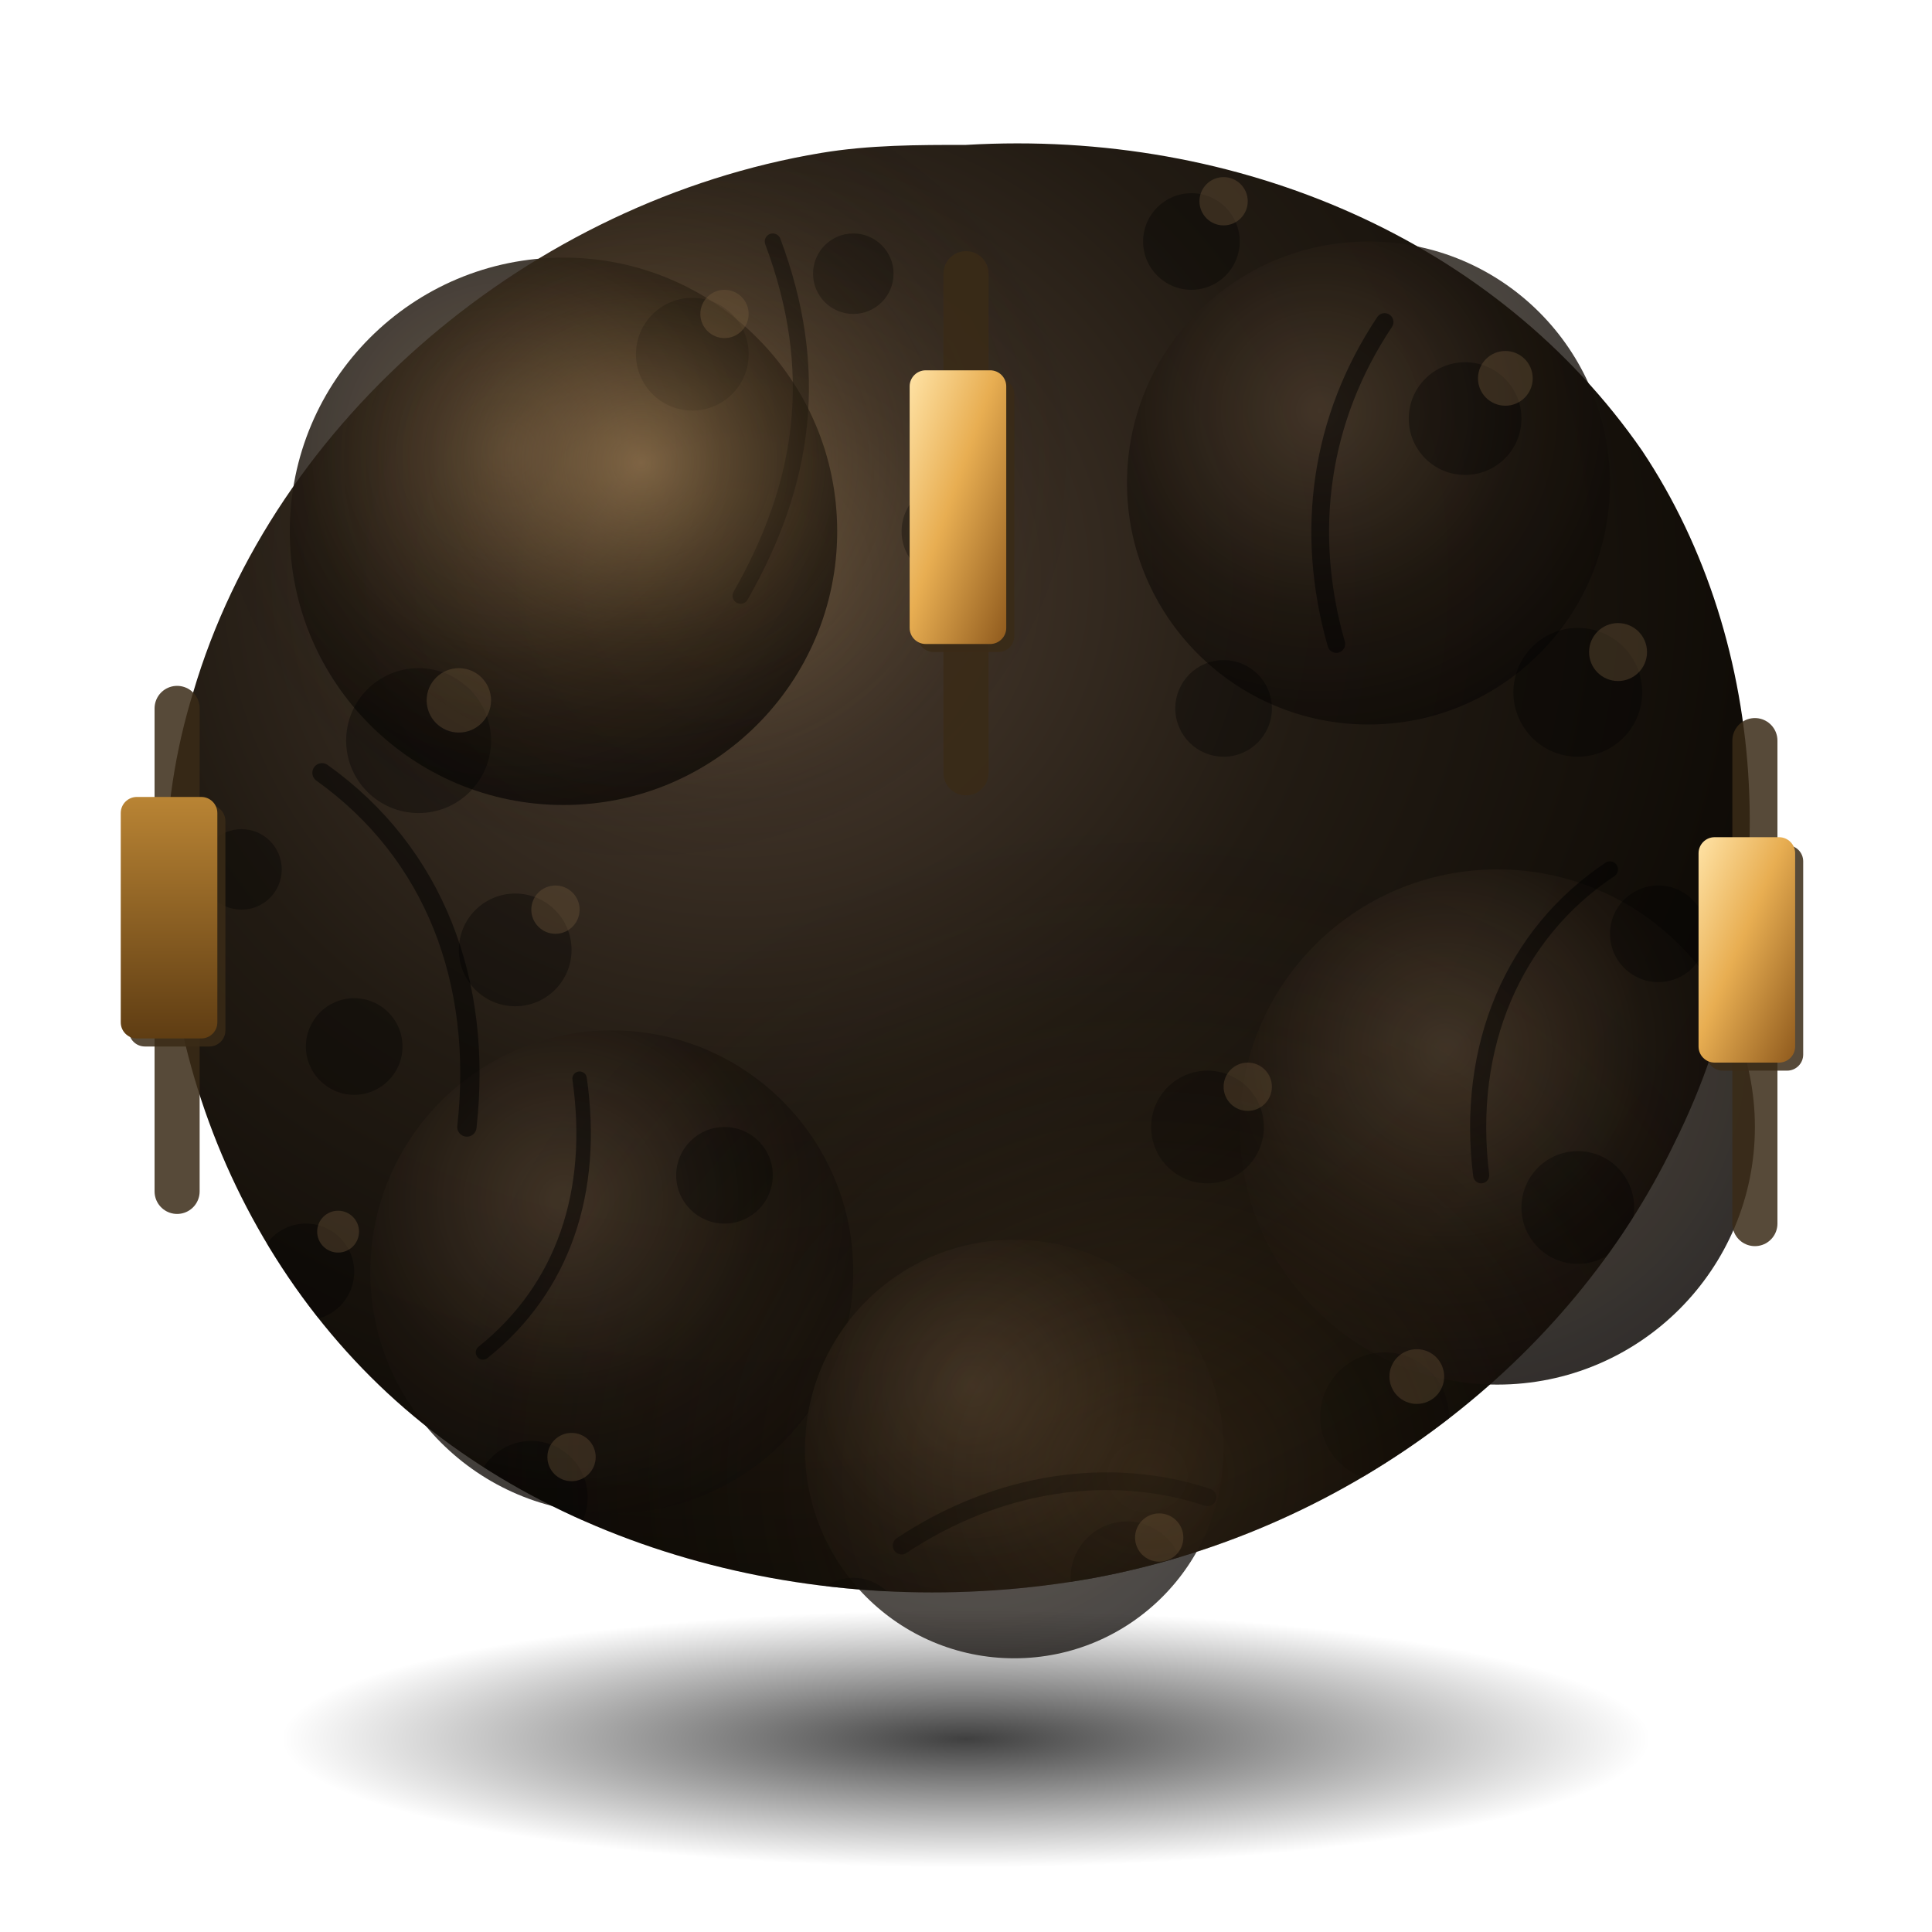
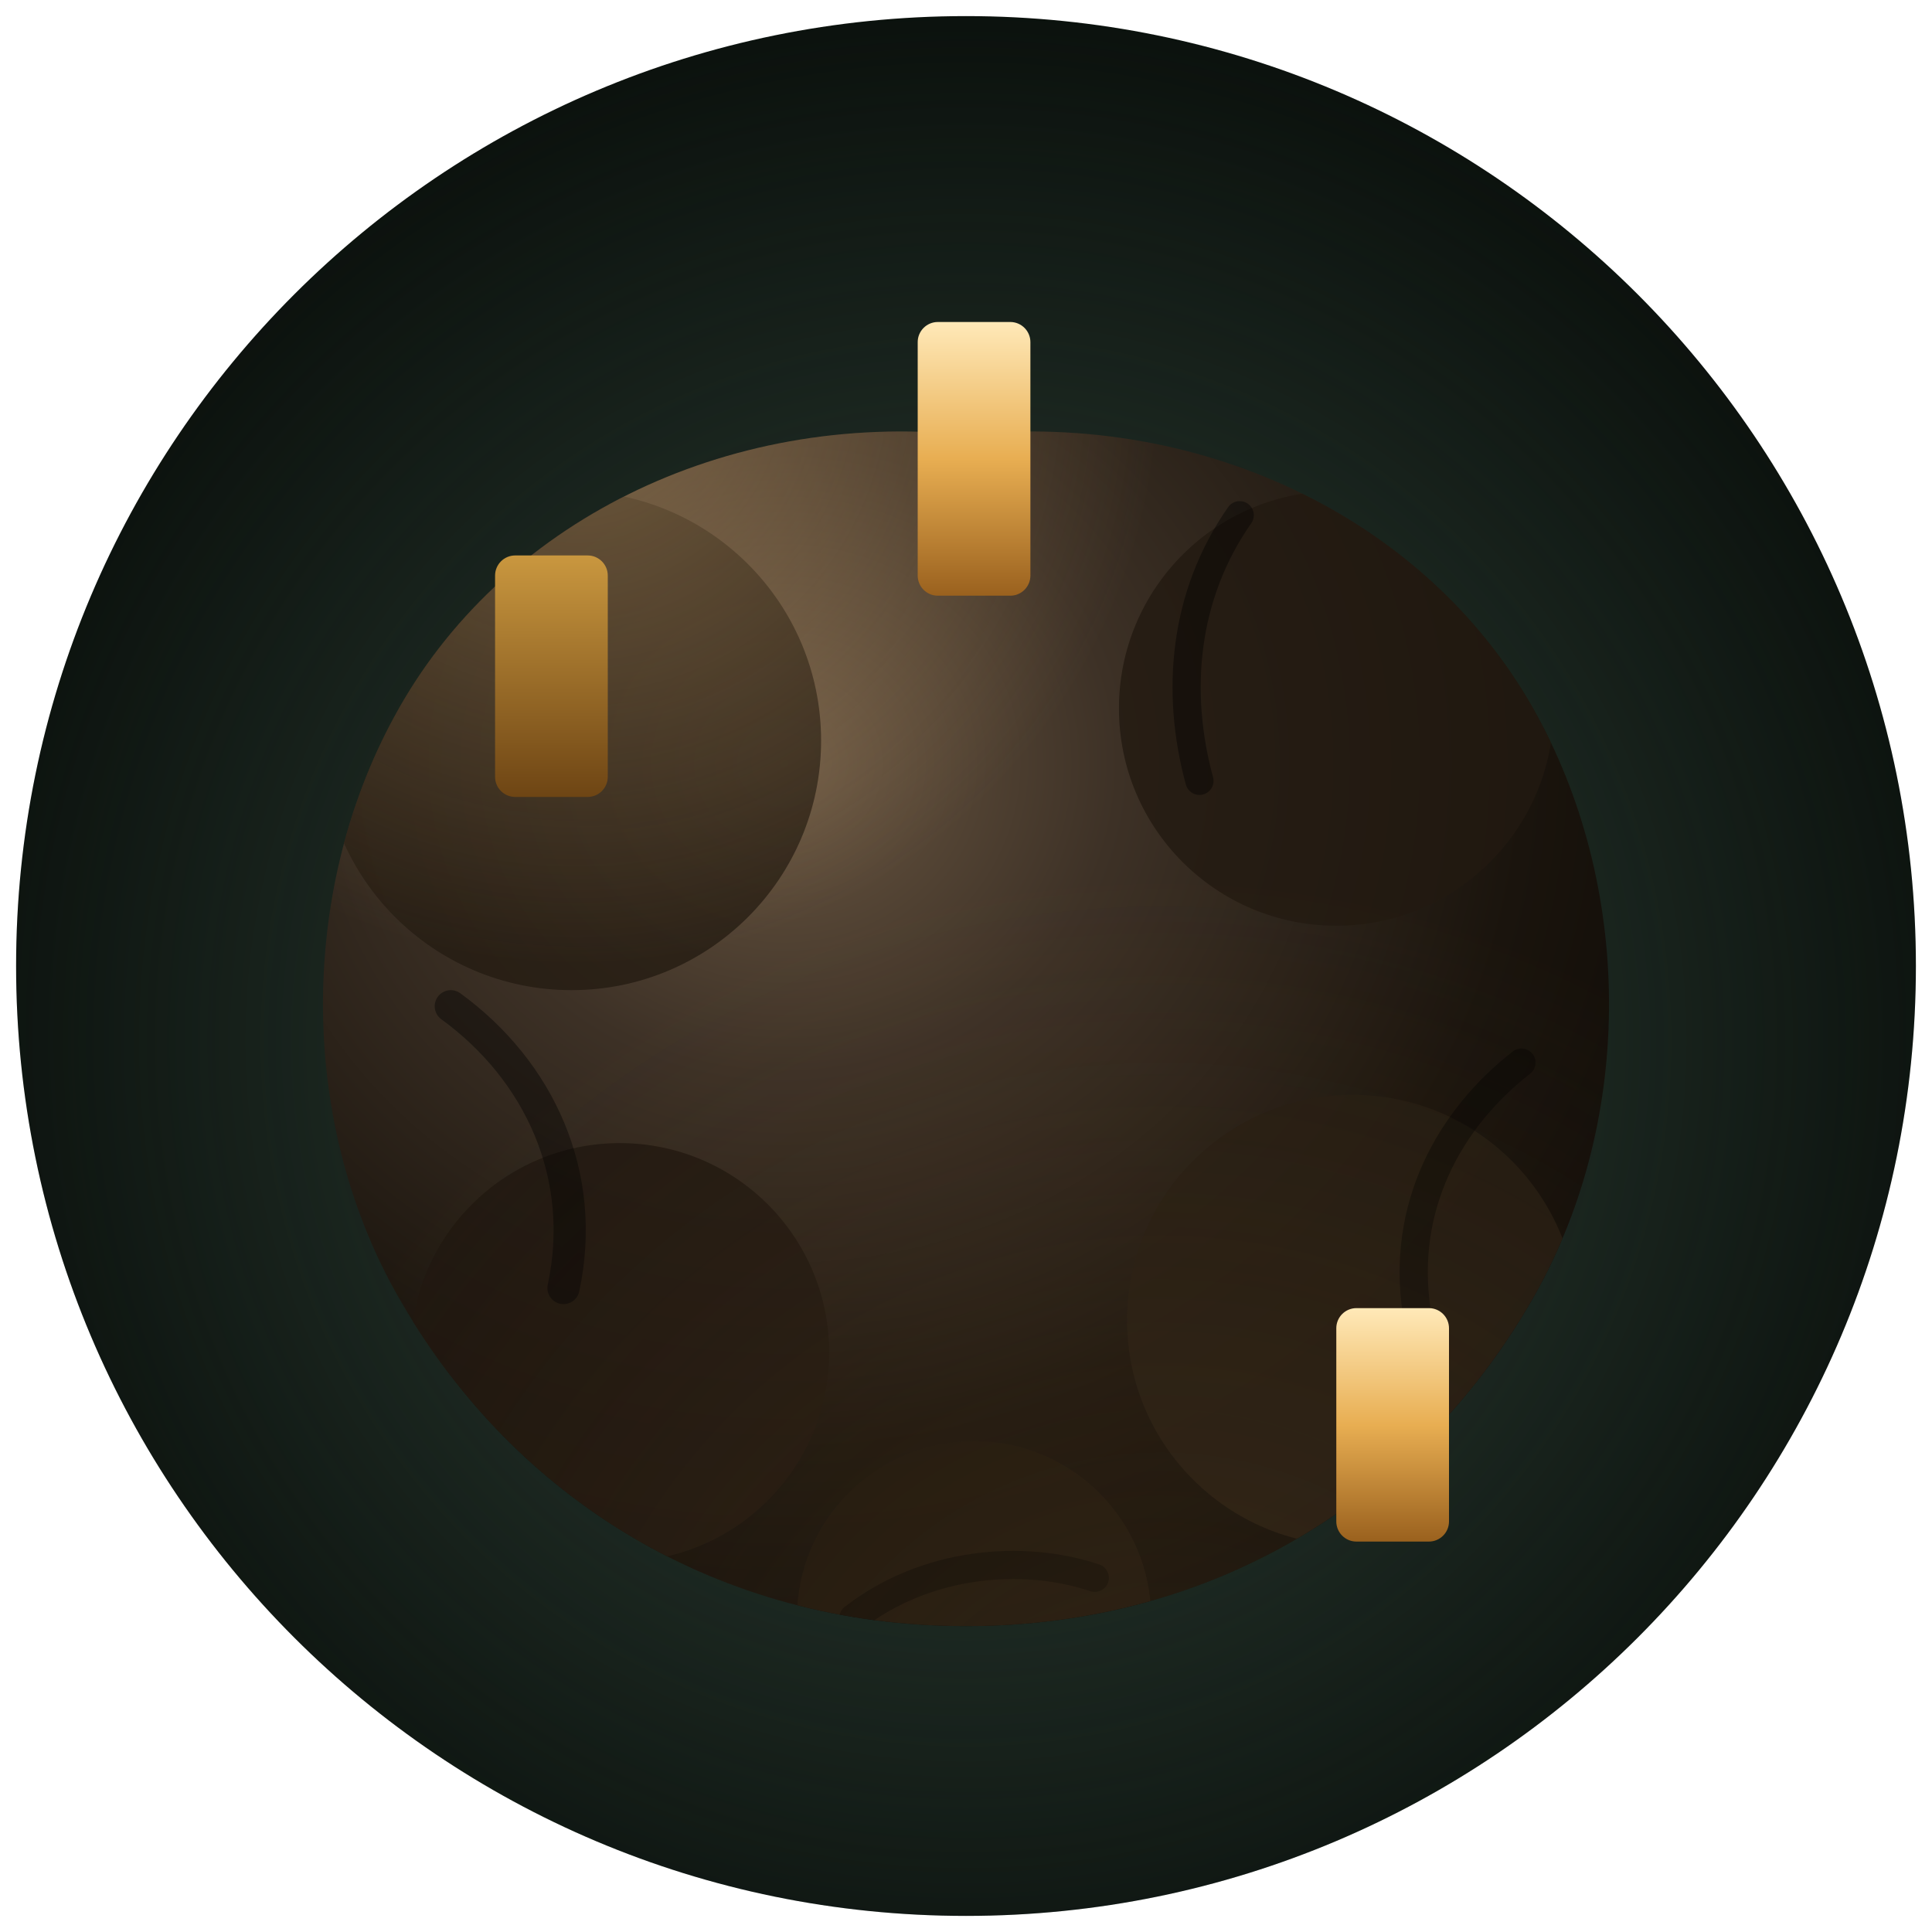
<svg xmlns="http://www.w3.org/2000/svg" viewBox="0 0 240 240" role="img" aria-label="TruffleTrade — a black truffle with three candlesticks across its circumference">
  <defs>
-     <radialGradient id="body" cx="36%" cy="30%" r="82%">
-       <stop offset="0%" stop-color="#5b4a38" />
-       <stop offset="18%" stop-color="#3d3126" />
-       <stop offset="45%" stop-color="#221b13" />
-       <stop offset="78%" stop-color="#100c07" />
-       <stop offset="100%" stop-color="#050403" />
-     </radialGradient>
-     <radialGradient id="lobe" cx="40%" cy="35%" r="75%">
-       <stop offset="0%" stop-color="#4a3b2c" />
-       <stop offset="55%" stop-color="#1d160f" />
-       <stop offset="100%" stop-color="#0a0705" />
-     </radialGradient>
-     <radialGradient id="sheen" cx="30%" cy="22%" r="28%">
-       <stop offset="0%" stop-color="#c9a06a" stop-opacity="0.5" />
-       <stop offset="45%" stop-color="#8a6a3e" stop-opacity="0.18" />
-       <stop offset="100%" stop-color="#000000" stop-opacity="0" />
-     </radialGradient>
-     <radialGradient id="bounce" cx="62%" cy="92%" r="46%">
-       <stop offset="0%" stop-color="#7a5a32" stop-opacity="0.28" />
-       <stop offset="100%" stop-color="#000000" stop-opacity="0" />
-     </radialGradient>
-     <radialGradient id="shadow" cx="50%" cy="50%" r="50%">
-       <stop offset="0%" stop-color="#000000" stop-opacity="0.75" />
-       <stop offset="100%" stop-color="#000000" stop-opacity="0" />
-     </radialGradient>
-     <linearGradient id="gold" x1="0" y1="0" x2="1" y2="1">
-       <stop offset="0%" stop-color="#ffe3a6" />
-       <stop offset="45%" stop-color="#e8ae52" />
-       <stop offset="100%" stop-color="#8f5a1d" />
+     <linearGradient id="gold" x1="0" y1="0" x2="0" y2="1">
+       <stop offset="0" stop-color="#ffe9b8" />
+       <stop offset=".5" stop-color="#e8ae52" />
+       <stop offset="1" stop-color="#9a611e" />
    </linearGradient>
    <linearGradient id="goldDim" x1="0" y1="0" x2="0" y2="1">
-       <stop offset="0%" stop-color="#b98434" />
-       <stop offset="100%" stop-color="#5f3d13" />
+       <stop offset="0" stop-color="#c9973f" />
+       <stop offset="1" stop-color="#6e4514" />
    </linearGradient>
-     <clipPath id="skin">
-       <path d="M120 18c34-2 66 12 84 38 16 24 18 58 4 86-13 27-40 48-72 54-33 6-68-3-90-25C24 149 15 115 24 86 34 52 66 25 102 19c6-1 12-1 18-1z" />
+     <radialGradient id="glow" cx=".5" cy=".54" r=".55">
+       <stop offset="0" stop-color="#31443a" />
+       <stop offset="1" stop-color="#31443a" stop-opacity="0" />
+     </radialGradient>
+     <radialGradient id="body" cx=".36" cy=".28" r=".92">
+       <stop offset="0" stop-color="#6b5843" />
+       <stop offset=".28" stop-color="#3d3126" />
+       <stop offset=".62" stop-color="#1a140d" />
+       <stop offset="1" stop-color="#060403" />
+     </radialGradient>
+     <radialGradient id="sheen" cx=".3" cy=".2" r=".3">
+       <stop offset="0" stop-color="#d9b078" stop-opacity=".42" />
+       <stop offset="1" stop-color="#d9b078" stop-opacity="0" />
+     </radialGradient>
+     <radialGradient id="bounce" cx=".6" cy=".95" r=".5">
+       <stop offset="0" stop-color="#7a5a32" stop-opacity=".25" />
+       <stop offset="1" stop-color="#7a5a32" stop-opacity="0" />
+     </radialGradient>
+     <clipPath id="truffleClip">
+       <path d="M120 54c30-3 58 11 71 35 12 22 12 51-1 73-14 24-39 40-70 40s-56-16-70-40c-13-22-13-51-1-73 13-24 41-38 71-35z" />
    </clipPath>
  </defs>
-   <ellipse cx="120" cy="216" rx="86" ry="16" fill="url(#shadow)" />
-   <g>
-     <path d="M120 18c34-2 66 12 84 38 16 24 18 58 4 86-13 27-40 48-72 54-33 6-68-3-90-25C24 149 15 115 24 86 34 52 66 25 102 19c6-1 12-1 18-1z" fill="url(#body)" />
-     <circle cx="70" cy="66" r="34" fill="url(#lobe)" opacity="0.85" />
-     <circle cx="170" cy="60" r="30" fill="url(#lobe)" opacity="0.8" />
-     <circle cx="186" cy="140" r="32" fill="url(#lobe)" opacity="0.85" />
-     <circle cx="76" cy="158" r="30" fill="url(#lobe)" opacity="0.8" />
-     <circle cx="126" cy="180" r="26" fill="url(#lobe)" opacity="0.75" />
+   <circle cx="120" cy="120" r="118" fill="#0b110d" />
+   <circle cx="120" cy="120" r="118" fill="url(#glow)" />
+   <path fill="url(#body)" d="M120 54c30-3 58 11 71 35 12 22 12 51-1 73-14 24-39 40-70 40s-56-16-70-40c-13-22-13-51-1-73 13-24 41-38 71-35z" />
+   <g clip-path="url(#truffleClip)">
+     <g opacity=".8">
+       <circle cx="71" cy="92" r="31" fill="#241b12" />
+       <circle cx="166" cy="88" r="27" fill="#221910" />
+       <circle cx="168" cy="164" r="28" fill="#241b12" />
+       <circle cx="77" cy="168" r="26" fill="#1f170f" />
+       <circle cx="121" cy="201" r="22" fill="#1d150d" />
+     </g>
+     <g stroke="#000" stroke-opacity=".4" fill="none" stroke-linecap="round">
+       <path d="M56 125c11 8 17 21 14 35" stroke-width="4" />
+       <path d="M154 64c-7 10-8 22-5 33" stroke-width="3.5" />
+       <path d="M189 132c-9 7-15 18-13 31" stroke-width="3.5" />
+       <path d="M136 196c-9-3-21-2-30 5" stroke-width="3.5" />
+     </g>
+     <rect width="240" height="240" fill="url(#sheen)" />
+     <rect width="240" height="240" fill="url(#bounce)" />
  </g>
-   <g clip-path="url(#skin)">
-     <g fill="#000" opacity="0.35">
-       <circle cx="52" cy="92" r="9" />
-       <circle cx="64" cy="118" r="7" />
-       <circle cx="44" cy="130" r="6" />
-       <circle cx="86" cy="44" r="7" />
-       <circle cx="106" cy="34" r="5" />
-       <circle cx="148" cy="30" r="6" />
-       <circle cx="182" cy="52" r="7" />
-       <circle cx="196" cy="86" r="8" />
-       <circle cx="206" cy="116" r="6" />
-       <circle cx="196" cy="150" r="7" />
-       <circle cx="172" cy="176" r="8" />
-       <circle cx="140" cy="196" r="7" />
-       <circle cx="106" cy="202" r="6" />
-       <circle cx="66" cy="186" r="7" />
-       <circle cx="38" cy="158" r="6" />
-       <circle cx="30" cy="108" r="5" />
-       <circle cx="118" cy="66" r="6" />
-       <circle cx="152" cy="88" r="6" />
-       <circle cx="90" cy="146" r="6" />
-       <circle cx="150" cy="140" r="7" />
-     </g>
-     <g fill="#6b543a" opacity="0.4">
-       <circle cx="57" cy="87" r="4" />
-       <circle cx="69" cy="113" r="3" />
-       <circle cx="90" cy="39" r="3" />
-       <circle cx="152" cy="25" r="3" />
-       <circle cx="187" cy="47" r="3.4" />
-       <circle cx="201" cy="81" r="3.6" />
-       <circle cx="176" cy="171" r="3.4" />
-       <circle cx="144" cy="191" r="3" />
-       <circle cx="71" cy="181" r="3" />
-       <circle cx="42" cy="153" r="2.6" />
-       <circle cx="122" cy="61" r="2.6" />
-       <circle cx="155" cy="135" r="3" />
-     </g>
-     <g stroke="#000" stroke-opacity="0.5" fill="none" stroke-linecap="round">
-       <path d="M40 96c14 10 20 26 18 44" stroke-width="2.4" />
-       <path d="M96 30c6 16 4 30-4 44" stroke-width="2" />
-       <path d="M172 40c-8 12-10 26-6 40" stroke-width="2.2" />
-       <path d="M200 108c-12 8-18 22-16 38" stroke-width="2" />
-       <path d="M150 186c-12-4-26-2-38 6" stroke-width="2.2" />
-       <path d="M60 168c10-8 14-20 12-34" stroke-width="1.8" />
-     </g>
-   </g>
-   <path d="M120 18c34-2 66 12 84 38 16 24 18 58 4 86-13 27-40 48-72 54-33 6-68-3-90-25C24 149 15 115 24 86 34 52 66 25 102 19c6-1 12-1 18-1z" fill="url(#sheen)" />
-   <path d="M120 18c34-2 66 12 84 38 16 24 18 58 4 86-13 27-40 48-72 54-33 6-68-3-90-25C24 149 15 115 24 86 34 52 66 25 102 19c6-1 12-1 18-1z" fill="url(#bounce)" />
  <g stroke-linecap="round">
-     <g>
-       <line x1="22" y1="88" x2="22" y2="148" stroke="#3a2a16" stroke-width="5.6" opacity="0.85" />
-       <line x1="21" y1="87" x2="21" y2="147" stroke="url(#goldDim)" stroke-width="4.4" />
-       <rect x="15" y="99" width="12" height="30" rx="2" fill="#3a2a16" opacity="0.85" transform="translate(1 1)" />
-       <rect x="15" y="99" width="12" height="30" rx="2" fill="url(#goldDim)" />
-     </g>
-     <g>
-       <line x1="120" y1="34" x2="120" y2="96" stroke="#3a2a16" stroke-width="5.6" opacity="0.85" />
-       <line x1="119" y1="33" x2="119" y2="95" stroke="url(#gold)" stroke-width="4.4" />
-       <rect x="113" y="46" width="12" height="34" rx="2" fill="#3a2a16" opacity="0.85" transform="translate(1 1)" />
-       <rect x="113" y="46" width="12" height="34" rx="2" fill="url(#gold)" />
-     </g>
-     <g>
-       <line x1="218" y1="92" x2="218" y2="152" stroke="#3a2a16" stroke-width="5.6" opacity="0.85" />
-       <line x1="217" y1="91" x2="217" y2="151" stroke="url(#gold)" stroke-width="4.4" />
-       <rect x="211" y="104" width="12" height="28" rx="2" fill="#3a2a16" opacity="0.85" transform="translate(1 1)" />
-       <rect x="211" y="104" width="12" height="28" rx="2" fill="url(#gold)" />
-     </g>
+     <line x1="68.5" y1="56" x2="68.5" y2="112" stroke="url(#goldDim)" stroke-width="6" />
+     <rect x="61.5" y="69" width="14" height="30" rx="2.5" fill="url(#goldDim)" />
+     <line x1="121" y1="24.5" x2="121" y2="88" stroke="url(#gold)" stroke-width="6" />
+     <rect x="114" y="40" width="14" height="34" rx="2.5" fill="url(#gold)" />
+     <line x1="173" y1="149" x2="173" y2="205" stroke="url(#gold)" stroke-width="6" />
+     <rect x="166" y="162.5" width="14" height="29" rx="2.5" fill="url(#gold)" />
  </g>
</svg>
